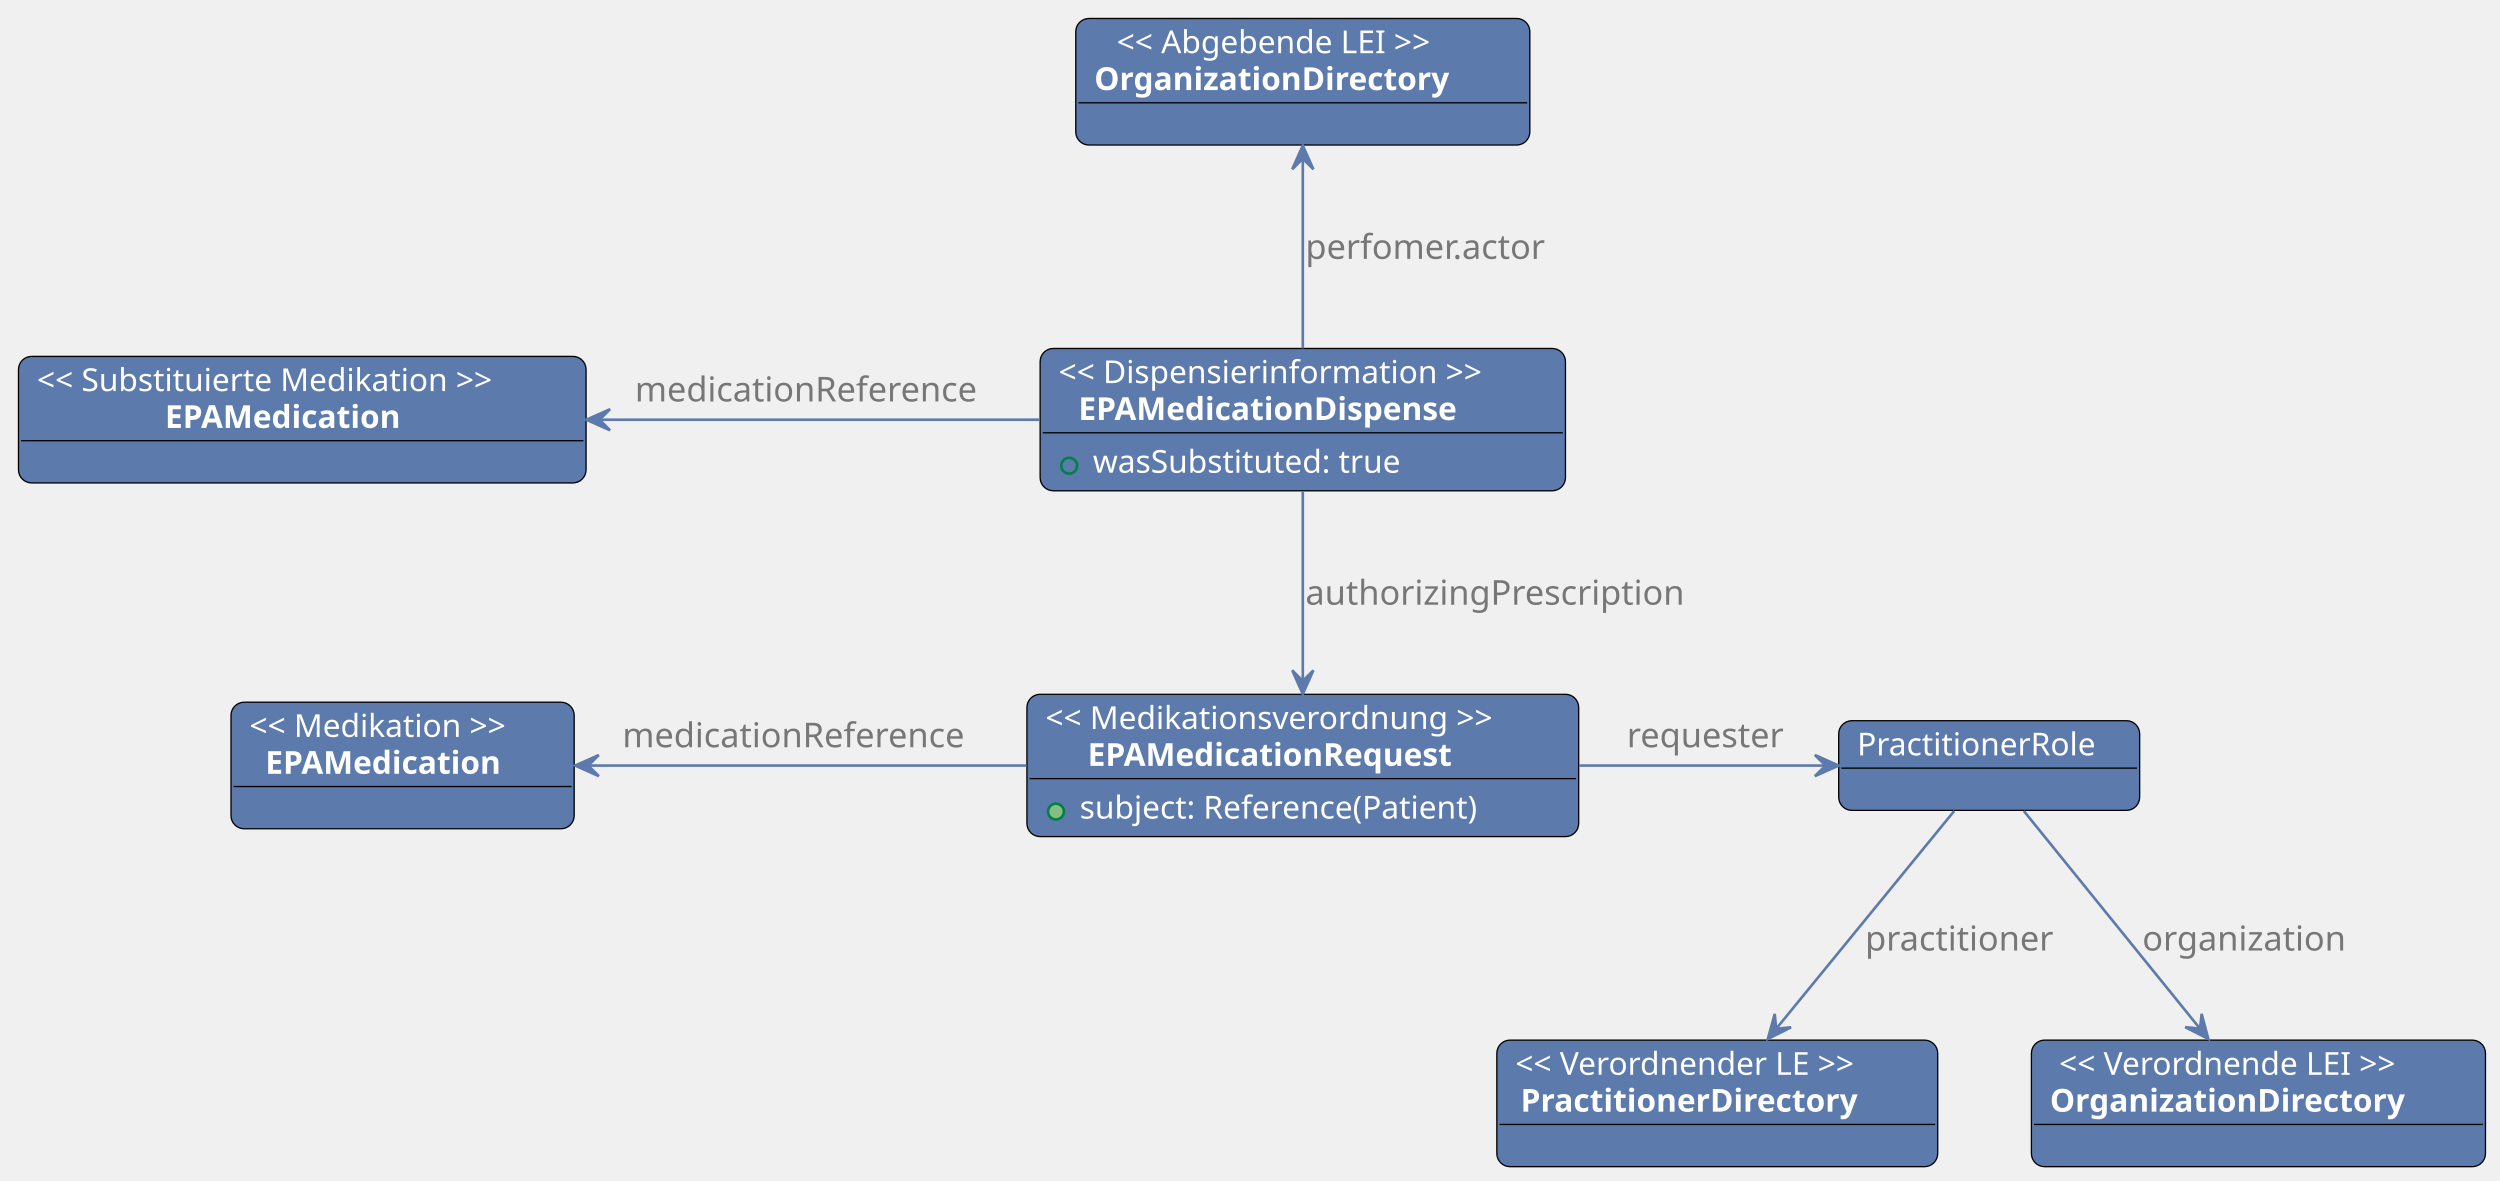
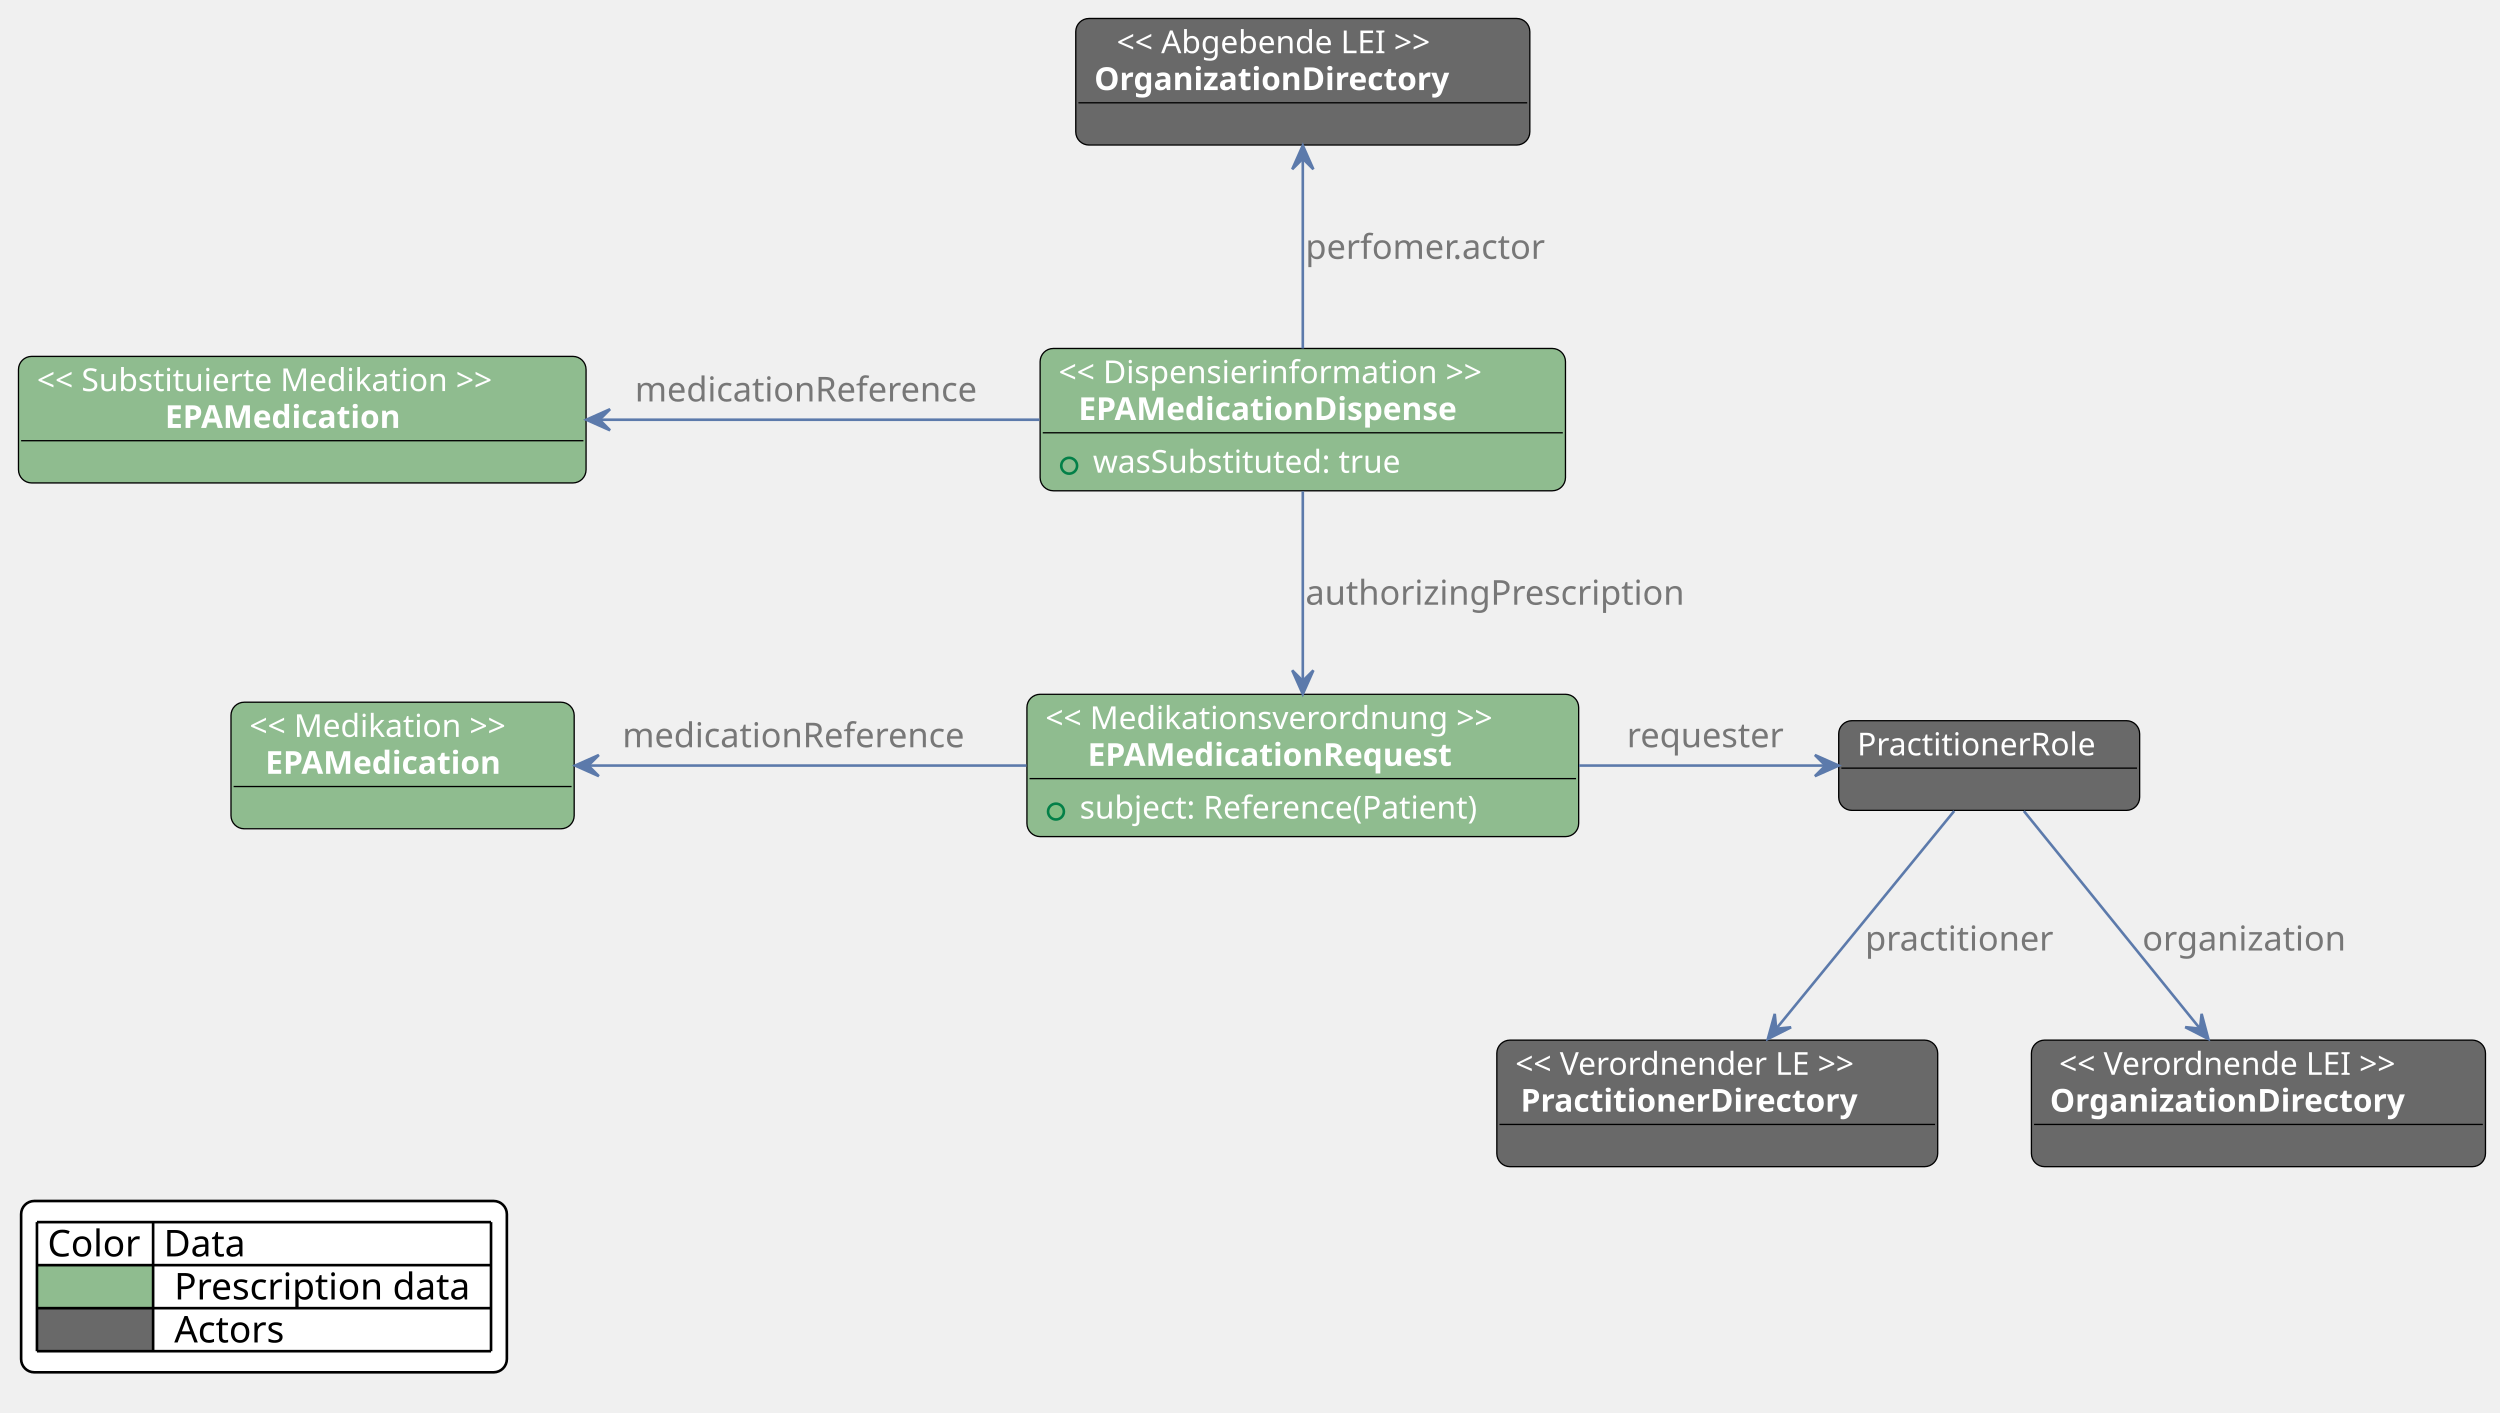
- <svg xmlns="http://www.w3.org/2000/svg" contentStyleType="text/css" height="447px" preserveAspectRatio="none" style="width:947px;height:447px;background:#FFFFFF;" version="1.1" viewBox="0 0 947 447" width="947px" zoomAndPan="magnify">
+ <svg xmlns="http://www.w3.org/2000/svg" contentStyleType="text/css" height="535px" preserveAspectRatio="none" style="width:947px;height:535px;background:#FFFFFF;" version="1.1" viewBox="0 0 947 535" width="947px" zoomAndPan="magnify">
  <defs />
  <g>
    <g id="elem_PrescribingPractitioner">
-       <rect fill="#5C7AAB" height="47.938" rx="5" ry="5" style="stroke:#000000;stroke-width:0.5;" width="167" x="567" y="394" />
+       <rect fill="#696969" height="47.938" rx="5" ry="5" style="stroke:#000000;stroke-width:0.5;" width="167" x="567" y="394" />
      <text fill="#FFFFFF" font-family="sans-serif" font-size="12" lengthAdjust="spacing" textLength="153" x="574" y="407.139">&lt;&lt; Verordnender LE &gt;&gt;</text>
      <text fill="#FFFFFF" font-family="sans-serif" font-size="12" font-weight="bold" lengthAdjust="spacing" textLength="149" x="576" y="421.107">PractitionerDirectory</text>
      <line style="stroke:#000000;stroke-width:0.5;" x1="568" x2="733" y1="425.938" y2="425.938" />
    </g>
    <g id="elem_PrescribingOrganization">
-       <rect fill="#5C7AAB" height="47.938" rx="5" ry="5" style="stroke:#000000;stroke-width:0.5;" width="172" x="769.5" y="394" />
+       <rect fill="#696969" height="47.938" rx="5" ry="5" style="stroke:#000000;stroke-width:0.5;" width="172" x="769.5" y="394" />
      <text fill="#FFFFFF" font-family="sans-serif" font-size="12" lengthAdjust="spacing" textLength="151" x="780" y="407.139">&lt;&lt; Verordnende LEI &gt;&gt;</text>
      <text fill="#FFFFFF" font-family="sans-serif" font-size="12" font-weight="bold" lengthAdjust="spacing" textLength="158" x="776.5" y="421.107">OrganizationDirectory</text>
      <line style="stroke:#000000;stroke-width:0.5;" x1="770.5" x2="940.5" y1="425.938" y2="425.938" />
    </g>
    <g id="elem_PharmOrganization">
-       <rect fill="#5C7AAB" height="47.938" rx="5" ry="5" style="stroke:#000000;stroke-width:0.5;" width="172" x="407.5" y="7" />
+       <rect fill="#696969" height="47.938" rx="5" ry="5" style="stroke:#000000;stroke-width:0.5;" width="172" x="407.5" y="7" />
      <text fill="#FFFFFF" font-family="sans-serif" font-size="12" lengthAdjust="spacing" textLength="141" x="423" y="20.139">&lt;&lt; Abgebende LEI &gt;&gt;</text>
      <text fill="#FFFFFF" font-family="sans-serif" font-size="12" font-weight="bold" lengthAdjust="spacing" textLength="158" x="414.5" y="34.107">OrganizationDirectory</text>
      <line style="stroke:#000000;stroke-width:0.5;" x1="408.5" x2="578.5" y1="38.938" y2="38.938" />
    </g>
    <g id="elem_PractionerRole">
-       <rect fill="#5C7AAB" height="33.969" rx="5" ry="5" style="stroke:#000000;stroke-width:0.5;" width="114" x="696.5" y="273" />
+       <rect fill="#696969" height="33.969" rx="5" ry="5" style="stroke:#000000;stroke-width:0.5;" width="114" x="696.5" y="273" />
      <text fill="#FFFFFF" font-family="sans-serif" font-size="12" lengthAdjust="spacing" textLength="100" x="703.5" y="286.139">PractitionerRole</text>
      <line style="stroke:#000000;stroke-width:0.5;" x1="697.5" x2="809.5" y1="290.969" y2="290.969" />
    </g>
    <g id="elem_Medication">
-       <rect fill="#5C7AAB" height="47.938" rx="5" ry="5" style="stroke:#000000;stroke-width:0.5;" width="130" x="87.5" y="266" />
+       <rect fill="#8FBC8F" height="47.938" rx="5" ry="5" style="stroke:#000000;stroke-width:0.5;" width="130" x="87.5" y="266" />
      <text fill="#FFFFFF" font-family="sans-serif" font-size="12" lengthAdjust="spacing" textLength="116" x="94.5" y="279.139">&lt;&lt; Medikation &gt;&gt;</text>
      <text fill="#FFFFFF" font-family="sans-serif" font-size="12" font-weight="bold" lengthAdjust="spacing" textLength="104" x="100.5" y="293.107">EPAMedication</text>
      <line style="stroke:#000000;stroke-width:0.5;" x1="88.5" x2="216.5" y1="297.938" y2="297.938" />
    </g>
    <g id="elem_MedicationRequest">
-       <rect fill="#5C7AAB" height="53.906" rx="5" ry="5" style="stroke:#000000;stroke-width:0.5;" width="209" x="389" y="263" />
+       <rect fill="#8FBC8F" height="53.906" rx="5" ry="5" style="stroke:#000000;stroke-width:0.5;" width="209" x="389" y="263" />
      <text fill="#FFFFFF" font-family="sans-serif" font-size="12" lengthAdjust="spacing" textLength="195" x="396" y="276.139">&lt;&lt; Medikationsverordnung &gt;&gt;</text>
      <text fill="#FFFFFF" font-family="sans-serif" font-size="12" font-weight="bold" lengthAdjust="spacing" textLength="163" x="412" y="290.107">EPAMedicationRequest</text>
      <line style="stroke:#000000;stroke-width:0.5;" x1="390" x2="597" y1="294.938" y2="294.938" />
      <ellipse cx="400" cy="307.422" fill="#84BE84" rx="3" ry="3" style="stroke:#038048;stroke-width:1.0;" />
      <text fill="#FFFFFF" font-family="sans-serif" font-size="12" lengthAdjust="spacing" textLength="173" x="409" y="310.076">subject: Reference(Patient)</text>
    </g>
    <g id="elem_AltMedication">
-       <rect fill="#5C7AAB" height="47.938" rx="5" ry="5" style="stroke:#000000;stroke-width:0.5;" width="215" x="7" y="135" />
+       <rect fill="#8FBC8F" height="47.938" rx="5" ry="5" style="stroke:#000000;stroke-width:0.5;" width="215" x="7" y="135" />
      <text fill="#FFFFFF" font-family="sans-serif" font-size="12" lengthAdjust="spacing" textLength="201" x="14" y="148.139">&lt;&lt; Substituierte Medikation &gt;&gt;</text>
      <text fill="#FFFFFF" font-family="sans-serif" font-size="12" font-weight="bold" lengthAdjust="spacing" textLength="104" x="62.5" y="162.107">EPAMedication</text>
      <line style="stroke:#000000;stroke-width:0.5;" x1="8" x2="221" y1="166.938" y2="166.938" />
    </g>
    <g id="elem_MedicationDispense">
-       <rect fill="#5C7AAB" height="53.906" rx="5" ry="5" style="stroke:#000000;stroke-width:0.5;" width="199" x="394" y="132" />
+       <rect fill="#8FBC8F" height="53.906" rx="5" ry="5" style="stroke:#000000;stroke-width:0.5;" width="199" x="394" y="132" />
      <text fill="#FFFFFF" font-family="sans-serif" font-size="12" lengthAdjust="spacing" textLength="185" x="401" y="145.139">&lt;&lt; Dispensierinformation &gt;&gt;</text>
      <text fill="#FFFFFF" font-family="sans-serif" font-size="12" font-weight="bold" lengthAdjust="spacing" textLength="170" x="408.5" y="159.107">EPAMedicationDispense</text>
      <line style="stroke:#000000;stroke-width:0.5;" x1="395" x2="592" y1="163.938" y2="163.938" />
      <ellipse cx="405" cy="176.422" fill="none" rx="3" ry="3" style="stroke:#038048;stroke-width:1.0;" />
      <text fill="#FFFFFF" font-family="sans-serif" font-size="12" lengthAdjust="spacing" textLength="131" x="414" y="179.076">wasSubstituted: true</text>
    </g>
    <g id="link_Medication_MedicationRequest">
      <path codeLine="28" d="M223.01,290 C270.88,290 335.01,290 388.81,290 " fill="none" id="Medication-backto-MedicationRequest" style="stroke:#5C7AAB;stroke-width:1.0;" />
      <polygon fill="#5C7AAB" points="217.84,290,226.84,294,222.84,290,226.84,286,217.84,290" style="stroke:#5C7AAB;stroke-width:1.0;" />
      <text fill="#777777" font-family="sans-serif" font-size="13" lengthAdjust="spacing" textLength="135" x="235.75" y="283.067">medicationReference</text>
    </g>
    <g id="link_MedicationRequest_PractionerRole">
      <path codeLine="29" d="M598.13,290 C629.74,290 663.44,290 691.35,290 " fill="none" id="MedicationRequest-to-PractionerRole" style="stroke:#5C7AAB;stroke-width:1.0;" />
      <polygon fill="#5C7AAB" points="696.49,290,687.49,286,691.49,290,687.49,294,696.49,290" style="stroke:#5C7AAB;stroke-width:1.0;" />
      <text fill="#777777" font-family="sans-serif" font-size="13" lengthAdjust="spacing" textLength="62" x="616.25" y="283.067">requester</text>
    </g>
    <g id="link_PractionerRole_PrescribingPractitioner">
      <path codeLine="31" d="M740.25,307.21 C723.23,328.03 693.44,364.47 672.88,389.62 " fill="none" id="PractionerRole-to-PrescribingPractitioner" style="stroke:#5C7AAB;stroke-width:1.0;" />
      <polygon fill="#5C7AAB" points="669.66,393.56,678.458,389.133,672.828,389.692,672.269,384.063,669.66,393.56" style="stroke:#5C7AAB;stroke-width:1.0;" />
      <text fill="#777777" font-family="sans-serif" font-size="13" lengthAdjust="spacing" textLength="73" x="706.5" y="360.067">practitioner</text>
    </g>
    <g id="link_PractionerRole_PrescribingOrganization">
      <path codeLine="32" d="M766.63,307.21 C783.48,328.03 812.98,364.47 833.34,389.62 " fill="none" id="PractionerRole-to-PrescribingOrganization" style="stroke:#5C7AAB;stroke-width:1.0;" />
      <polygon fill="#5C7AAB" points="836.52,393.56,833.97,384.047,833.376,389.672,827.75,389.078,836.52,393.56" style="stroke:#5C7AAB;stroke-width:1.0;" />
      <text fill="#777777" font-family="sans-serif" font-size="13" lengthAdjust="spacing" textLength="79" x="811.5" y="360.067">organization</text>
    </g>
    <g id="link_AltMedication_MedicationDispense">
      <path codeLine="34" d="M227.18,159 C280.08,159 342.6,159 393.76,159 " fill="none" id="AltMedication-backto-MedicationDispense" style="stroke:#5C7AAB;stroke-width:1.0;" />
      <polygon fill="#5C7AAB" points="222.09,159,231.09,163,227.09,159,231.09,155,222.09,159" style="stroke:#5C7AAB;stroke-width:1.0;" />
      <text fill="#777777" font-family="sans-serif" font-size="13" lengthAdjust="spacing" textLength="135" x="240.5" y="152.067">medicationReference</text>
    </g>
    <g id="link_MedicationDispense_MedicationRequest">
      <path codeLine="35" d="M493.5,186.11 C493.5,206.82 493.5,235.86 493.5,257.8 " fill="none" id="MedicationDispense-to-MedicationRequest" style="stroke:#5C7AAB;stroke-width:1.0;" />
      <polygon fill="#5C7AAB" points="493.5,262.93,497.5,253.93,493.5,257.93,489.5,253.93,493.5,262.93" style="stroke:#5C7AAB;stroke-width:1.0;" />
      <text fill="#777777" font-family="sans-serif" font-size="13" lengthAdjust="spacing" textLength="146" x="494.5" y="229.067">authorizingPrescription</text>
    </g>
    <g id="link_PharmOrganization_MedicationDispense">
      <path codeLine="36" d="M493.5,60.12 C493.5,81.62 493.5,111.04 493.5,131.99 " fill="none" id="PharmOrganization-backto-MedicationDispense" style="stroke:#5C7AAB;stroke-width:1.0;" />
      <polygon fill="#5C7AAB" points="493.5,55.11,489.5,64.11,493.5,60.11,497.5,64.11,493.5,55.11" style="stroke:#5C7AAB;stroke-width:1.0;" />
      <text fill="#777777" font-family="sans-serif" font-size="13" lengthAdjust="spacing" textLength="96" x="494.5" y="98.067">perfomer.actor</text>
    </g>
+     <rect fill="#FFFFFF" height="64.891" id="_legend" rx="5" ry="5" style="stroke:#000000;stroke-width:1.0;" width="184" x="8" y="454.938" />
+     <text fill="#000000" font-family="sans-serif" font-size="14" lengthAdjust="spacing" textLength="36" x="18" y="475.933">Color</text>
+     <text fill="#000000" font-family="sans-serif" font-size="14" lengthAdjust="spacing" textLength="32" x="62" y="475.933">Data</text>
+     <rect fill="#8FBC8F" height="16.297" style="stroke:none;stroke-width:1.0;" width="44" x="14" y="479.234" />
+     <text fill="#000000" font-family="sans-serif" font-size="14" lengthAdjust="spacing" textLength="4" x="14" y="492.229"> </text>
+     <text fill="#000000" font-family="sans-serif" font-size="14" lengthAdjust="spacing" textLength="116" x="66" y="492.229">Prescription data</text>
+     <rect fill="#696969" height="16.297" style="stroke:none;stroke-width:1.0;" width="44" x="14" y="495.531" />
+     <text fill="#000000" font-family="sans-serif" font-size="14" lengthAdjust="spacing" textLength="4" x="14" y="508.526"> </text>
+     <text fill="#000000" font-family="sans-serif" font-size="14" lengthAdjust="spacing" textLength="44" x="66" y="508.526">Actors</text>
+     <line style="stroke:#000000;stroke-width:1.0;" x1="14" x2="186" y1="462.938" y2="462.938" />
+     <line style="stroke:#000000;stroke-width:1.0;" x1="14" x2="186" y1="479.234" y2="479.234" />
+     <line style="stroke:#000000;stroke-width:1.0;" x1="14" x2="186" y1="495.531" y2="495.531" />
+     <line style="stroke:#000000;stroke-width:1.0;" x1="14" x2="186" y1="511.828" y2="511.828" />
+     <line style="stroke:#000000;stroke-width:1.0;" x1="14" x2="14" y1="462.938" y2="511.828" />
+     <line style="stroke:#000000;stroke-width:1.0;" x1="58" x2="58" y1="462.938" y2="511.828" />
+     <line style="stroke:#000000;stroke-width:1.0;" x1="186" x2="186" y1="462.938" y2="511.828" />
  </g>
</svg>
